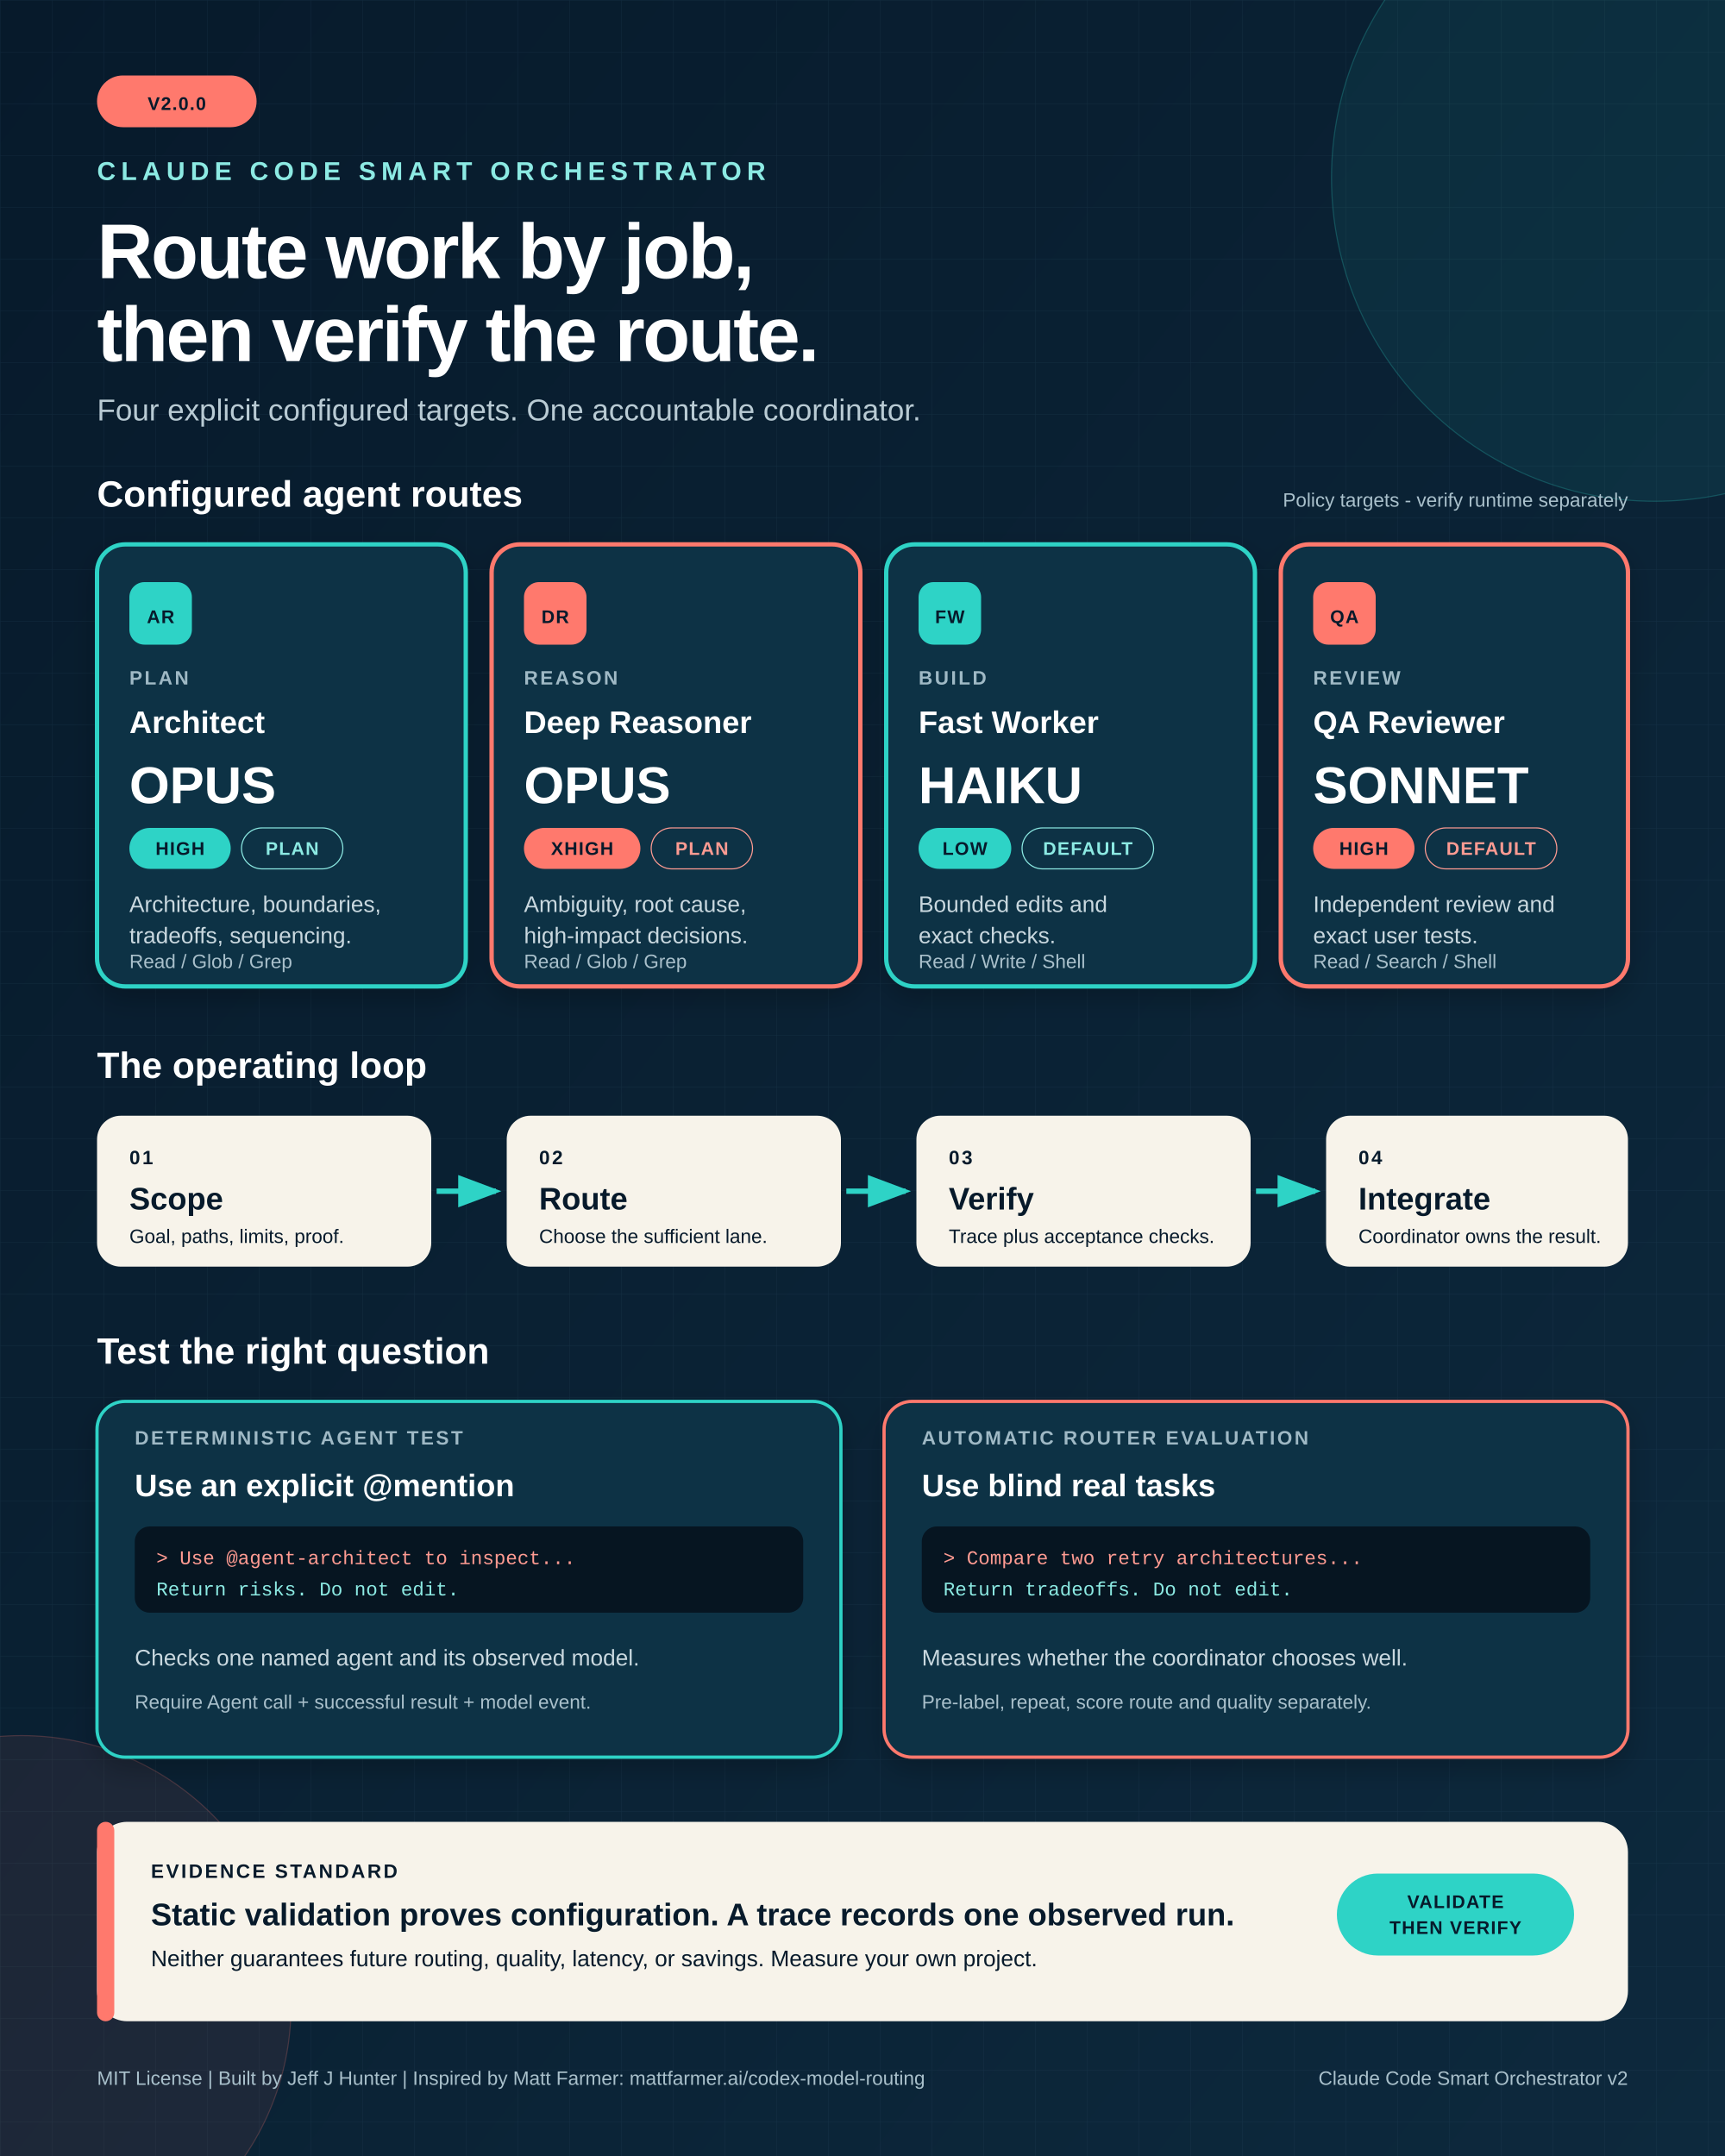
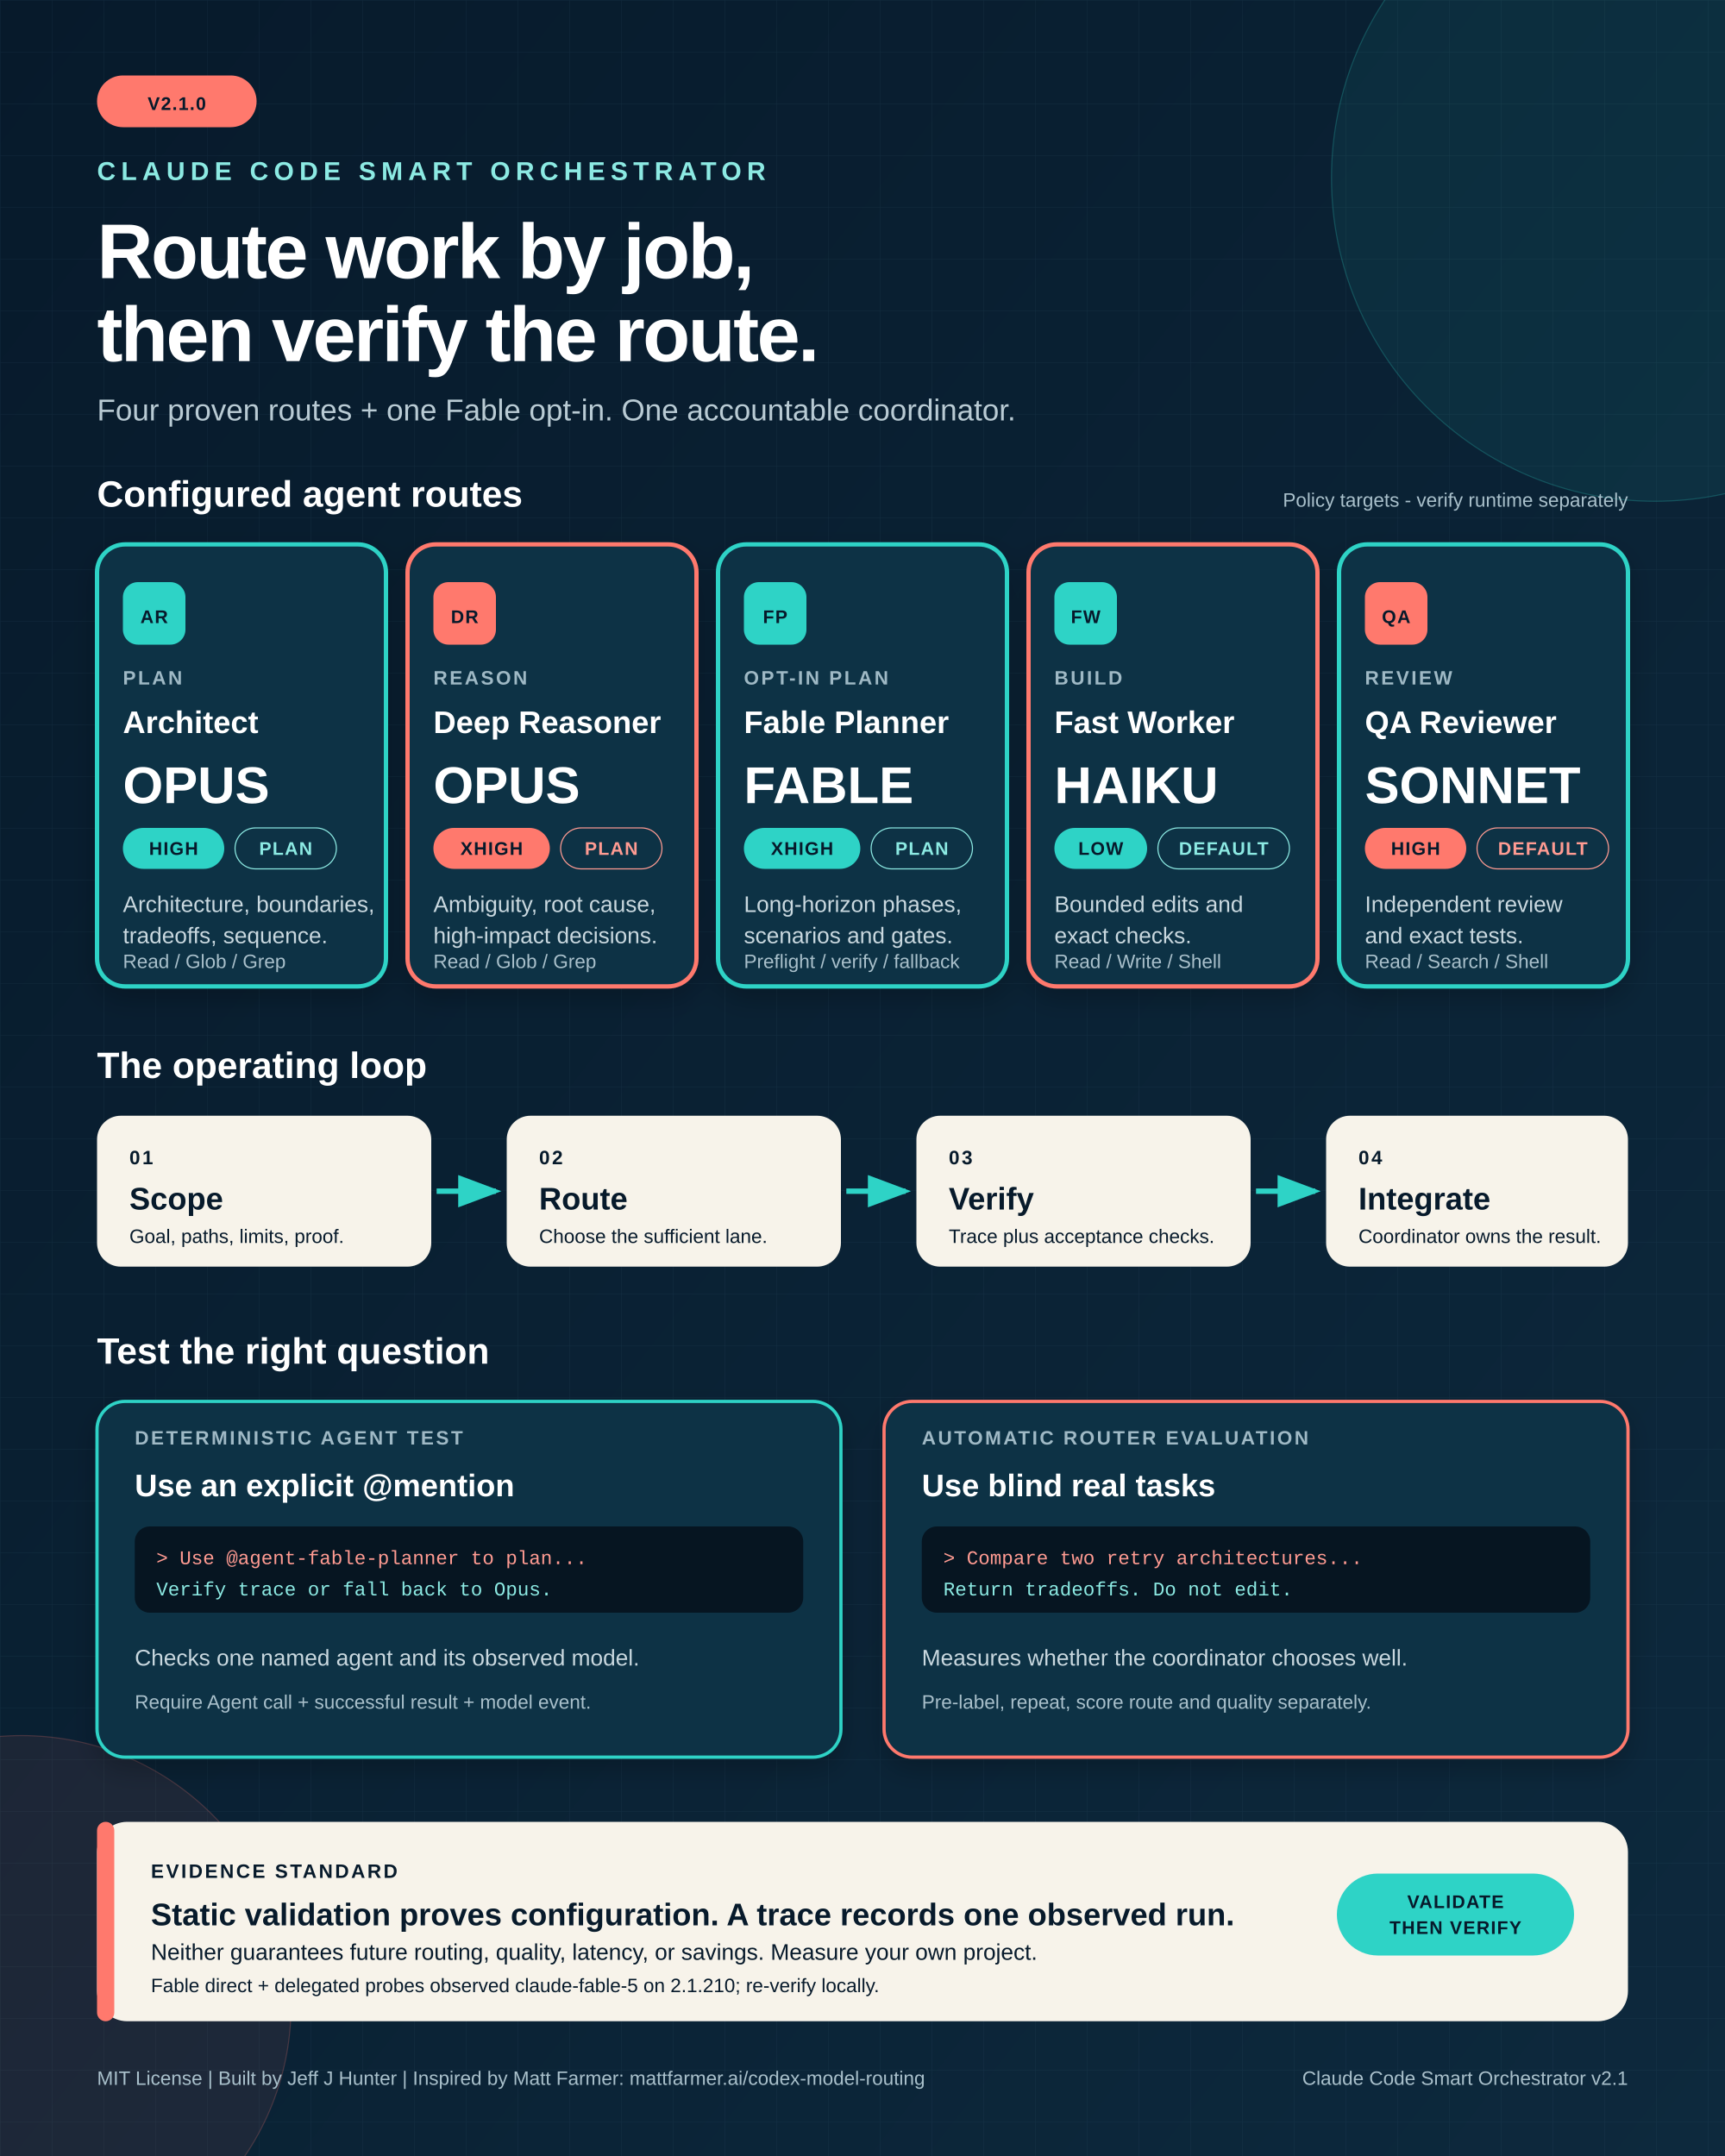
<svg xmlns="http://www.w3.org/2000/svg" width="1600" height="2000" viewBox="0 0 1600 2000" role="img" aria-labelledby="title desc">
  <defs>
    <linearGradient id="bg" x1="0" y1="0" x2="1" y2="1">
      <stop offset="0" stop-color="#071a2b" />
      <stop offset="1" stop-color="#0d293d" />
    </linearGradient>
    <pattern id="grid" width="48" height="48" patternUnits="userSpaceOnUse">
      <path d="M48 0H0V48" fill="none" stroke="#4b8196" stroke-opacity="0.12" stroke-width="1" />
    </pattern>
    <filter id="shadow" x="-20%" y="-20%" width="140%" height="140%">
      <feDropShadow dx="0" dy="10" stdDeviation="12" flood-color="#000000" flood-opacity="0.22" />
    </filter>
    <marker id="arrow" markerWidth="10" markerHeight="10" refX="7" refY="3" orient="auto" markerUnits="strokeWidth">
      <path d="M0,0 L0,6 L8,3 z" fill="#2ed3c6" />
    </marker>
    <style>
      .sans { font-family: "Segoe UI", Arial, sans-serif; }
      .mono { font-family: Consolas, "Courier New", monospace; }
      .eyebrow { font-size: 24px; font-weight: 800; letter-spacing: 5px; fill: #8ceae3; }
      .headline { font-size: 72px; font-weight: 850; letter-spacing: -2px; fill: #ffffff; }
      .subhead { font-size: 28px; font-weight: 450; fill: #b9cbd4; }
      .section { font-size: 34px; font-weight: 800; fill: #ffffff; }
      .card-title { font-size: 29px; font-weight: 800; fill: #ffffff; }
      .model { font-size: 48px; font-weight: 900; fill: #ffffff; }
      .label { font-size: 18px; font-weight: 800; letter-spacing: 2px; fill: #9fb9c5; }
      .body { font-size: 21px; font-weight: 450; fill: #c9d8df; }
      .small { font-size: 18px; font-weight: 500; fill: #a9c0cb; }
      .pill-text { font-size: 17px; font-weight: 850; letter-spacing: 1px; fill: #071a2b; }
      .dark-text { fill: #071a2b; }
      .teal-text { fill: #8ceae3; }
      .coral-text { fill: #ff9b92; }
      .white { fill: #ffffff; }
    </style>
  </defs>
  <rect width="1600" height="2000" fill="url(#bg)" />
  <rect width="1600" height="2000" fill="url(#grid)" />
  <circle cx="1535" cy="165" r="300" fill="#2ed3c6" fill-opacity="0.08" stroke="#2ed3c6" stroke-opacity="0.25" />
  <circle cx="20" cy="1860" r="250" fill="#ff796d" fill-opacity="0.08" stroke="#ff796d" stroke-opacity="0.22" />
  <g class="sans">
    <rect x="90" y="70" width="148" height="48" rx="24" fill="#ff796d" />
-     <text x="164" y="102" text-anchor="middle" class="pill-text">V2.0.0</text>
+     <text x="164" y="102" text-anchor="middle" class="pill-text">V2.1.0</text>
    <text x="90" y="167" class="eyebrow">CLAUDE CODE SMART ORCHESTRATOR</text>
    <text x="90" y="258" class="headline">Route work by job,</text>
    <text x="90" y="335" class="headline">then verify the route.</text>
-     <text x="90" y="390" class="subhead">Four explicit configured targets. One accountable coordinator.</text>
+     <text x="90" y="390" class="subhead">Four proven routes + one Fable opt-in. One accountable coordinator.</text>
    <text x="90" y="470" class="section">Configured agent routes</text>
    <text x="1510" y="470" text-anchor="end" class="small">Policy targets - verify runtime separately</text>
    <g filter="url(#shadow)">
-       <rect x="90" y="505" width="342" height="410" rx="26" fill="#0f3045" stroke="#2ed3c6" stroke-width="4" />
-       <rect x="456" y="505" width="342" height="410" rx="26" fill="#0f3045" stroke="#ff796d" stroke-width="4" />
-       <rect x="822" y="505" width="342" height="410" rx="26" fill="#0f3045" stroke="#2ed3c6" stroke-width="4" />
-       <rect x="1188" y="505" width="322" height="410" rx="26" fill="#0f3045" stroke="#ff796d" stroke-width="4" />
+       <rect x="90" y="505" width="268" height="410" rx="26" fill="#0f3045" stroke="#2ed3c6" stroke-width="4" />
+       <rect x="378" y="505" width="268" height="410" rx="26" fill="#0f3045" stroke="#ff796d" stroke-width="4" />
+       <rect x="666" y="505" width="268" height="410" rx="26" fill="#0f3045" stroke="#2ed3c6" stroke-width="4" />
+       <rect x="954" y="505" width="268" height="410" rx="26" fill="#0f3045" stroke="#ff796d" stroke-width="4" />
+       <rect x="1242" y="505" width="268" height="410" rx="26" fill="#0f3045" stroke="#2ed3c6" stroke-width="4" />
    </g>
-     <g transform="translate(120 540)">
+     <g transform="translate(114 540)">
      <rect width="58" height="58" rx="14" fill="#2ed3c6" />
      <text x="29" y="38" text-anchor="middle" class="pill-text">AR</text>
      <text y="95" class="label">PLAN</text>
      <text y="140" class="card-title">Architect</text>
      <text y="205" class="model">OPUS</text>
      <rect y="228" width="94" height="38" rx="19" fill="#2ed3c6" />
      <text x="47" y="253" text-anchor="middle" class="pill-text">HIGH</text>
      <rect x="104" y="228" width="94" height="38" rx="19" fill="none" stroke="#8ceae3" />
      <text x="151" y="253" text-anchor="middle" class="pill-text teal-text">PLAN</text>
      <text y="306" class="body">Architecture, boundaries,</text>
-       <text y="335" class="body">tradeoffs, sequencing.</text>
+       <text y="335" class="body">tradeoffs, sequence.</text>
      <text y="358" class="small">Read / Glob / Grep</text>
    </g>
-     <g transform="translate(486 540)">
+     <g transform="translate(402 540)">
      <rect width="58" height="58" rx="14" fill="#ff796d" />
      <text x="29" y="38" text-anchor="middle" class="pill-text">DR</text>
      <text y="95" class="label">REASON</text>
      <text y="140" class="card-title">Deep Reasoner</text>
      <text y="205" class="model">OPUS</text>
      <rect y="228" width="108" height="38" rx="19" fill="#ff796d" />
      <text x="54" y="253" text-anchor="middle" class="pill-text">XHIGH</text>
      <rect x="118" y="228" width="94" height="38" rx="19" fill="none" stroke="#ff9b92" />
      <text x="165" y="253" text-anchor="middle" class="pill-text coral-text">PLAN</text>
      <text y="306" class="body">Ambiguity, root cause,</text>
      <text y="335" class="body">high-impact decisions.</text>
      <text y="358" class="small">Read / Glob / Grep</text>
    </g>
-     <g transform="translate(852 540)">
+     <g transform="translate(690 540)">
+       <rect width="58" height="58" rx="14" fill="#2ed3c6" />
+       <text x="29" y="38" text-anchor="middle" class="pill-text">FP</text>
+       <text y="95" class="label">OPT-IN PLAN</text>
+       <text y="140" class="card-title">Fable Planner</text>
+       <text y="205" class="model">FABLE</text>
+       <rect y="228" width="108" height="38" rx="19" fill="#2ed3c6" />
+       <text x="54" y="253" text-anchor="middle" class="pill-text">XHIGH</text>
+       <rect x="118" y="228" width="94" height="38" rx="19" fill="none" stroke="#8ceae3" />
+       <text x="165" y="253" text-anchor="middle" class="pill-text teal-text">PLAN</text>
+       <text y="306" class="body">Long-horizon phases,</text>
+       <text y="335" class="body">scenarios and gates.</text>
+       <text y="358" class="small">Preflight / verify / fallback</text>
+     </g>
+     <g transform="translate(978 540)">
      <rect width="58" height="58" rx="14" fill="#2ed3c6" />
      <text x="29" y="38" text-anchor="middle" class="pill-text">FW</text>
      <text y="95" class="label">BUILD</text>
      <text y="140" class="card-title">Fast Worker</text>
      <text y="205" class="model">HAIKU</text>
      <rect y="228" width="86" height="38" rx="19" fill="#2ed3c6" />
      <text x="43" y="253" text-anchor="middle" class="pill-text">LOW</text>
      <rect x="96" y="228" width="122" height="38" rx="19" fill="none" stroke="#8ceae3" />
      <text x="157" y="253" text-anchor="middle" class="pill-text teal-text">DEFAULT</text>
      <text y="306" class="body">Bounded edits and</text>
      <text y="335" class="body">exact checks.</text>
      <text y="358" class="small">Read / Write / Shell</text>
    </g>
-     <g transform="translate(1218 540)">
+     <g transform="translate(1266 540)">
      <rect width="58" height="58" rx="14" fill="#ff796d" />
      <text x="29" y="38" text-anchor="middle" class="pill-text">QA</text>
      <text y="95" class="label">REVIEW</text>
      <text y="140" class="card-title">QA Reviewer</text>
      <text y="205" class="model">SONNET</text>
      <rect y="228" width="94" height="38" rx="19" fill="#ff796d" />
      <text x="47" y="253" text-anchor="middle" class="pill-text">HIGH</text>
      <rect x="104" y="228" width="122" height="38" rx="19" fill="none" stroke="#ff9b92" />
      <text x="165" y="253" text-anchor="middle" class="pill-text coral-text">DEFAULT</text>
-       <text y="306" class="body">Independent review and</text>
-       <text y="335" class="body">exact user tests.</text>
+       <text y="306" class="body">Independent review</text>
+       <text y="335" class="body">and exact tests.</text>
      <text y="358" class="small">Read / Search / Shell</text>
    </g>
    <text x="90" y="1000" class="section">The operating loop</text>
    <g>
      <rect x="90" y="1035" width="310" height="140" rx="22" fill="#f7f3ea" />
      <text x="120" y="1080" class="label dark-text">01</text>
      <text x="120" y="1122" class="card-title dark-text">Scope</text>
      <text x="120" y="1153" class="small dark-text">Goal, paths, limits, proof.</text>
      <line x1="405" y1="1105" x2="460" y2="1105" stroke="#2ed3c6" stroke-width="5" marker-end="url(#arrow)" />
      <rect x="470" y="1035" width="310" height="140" rx="22" fill="#f7f3ea" />
      <text x="500" y="1080" class="label dark-text">02</text>
      <text x="500" y="1122" class="card-title dark-text">Route</text>
      <text x="500" y="1153" class="small dark-text">Choose the sufficient lane.</text>
      <line x1="785" y1="1105" x2="840" y2="1105" stroke="#2ed3c6" stroke-width="5" marker-end="url(#arrow)" />
      <rect x="850" y="1035" width="310" height="140" rx="22" fill="#f7f3ea" />
      <text x="880" y="1080" class="label dark-text">03</text>
      <text x="880" y="1122" class="card-title dark-text">Verify</text>
      <text x="880" y="1153" class="small dark-text">Trace plus acceptance checks.</text>
      <line x1="1165" y1="1105" x2="1220" y2="1105" stroke="#2ed3c6" stroke-width="5" marker-end="url(#arrow)" />
      <rect x="1230" y="1035" width="280" height="140" rx="22" fill="#f7f3ea" />
      <text x="1260" y="1080" class="label dark-text">04</text>
      <text x="1260" y="1122" class="card-title dark-text">Integrate</text>
      <text x="1260" y="1153" class="small dark-text">Coordinator owns the result.</text>
    </g>
    <text x="90" y="1265" class="section">Test the right question</text>
    <g filter="url(#shadow)">
      <rect x="90" y="1300" width="690" height="330" rx="26" fill="#0f3045" stroke="#2ed3c6" stroke-width="3" />
      <rect x="820" y="1300" width="690" height="330" rx="26" fill="#0f3045" stroke="#ff796d" stroke-width="3" />
    </g>
    <g transform="translate(125 1340)">
      <text class="label">DETERMINISTIC AGENT TEST</text>
      <text y="48" class="card-title">Use an explicit @mention</text>
      <rect y="76" width="620" height="80" rx="14" fill="#061521" />
-       <text x="20" y="111" class="mono small coral-text">&gt; Use @agent-architect to inspect...</text>
-       <text x="20" y="140" class="mono small teal-text">Return risks. Do not edit.</text>
+       <text x="20" y="111" class="mono small coral-text">&gt; Use @agent-fable-planner to plan...</text>
+       <text x="20" y="140" class="mono small teal-text">Verify trace or fall back to Opus.</text>
      <text y="205" class="body">Checks one named agent and its observed model.</text>
      <text y="245" class="small">Require Agent call + successful result + model event.</text>
    </g>
    <g transform="translate(855 1340)">
      <text class="label">AUTOMATIC ROUTER EVALUATION</text>
      <text y="48" class="card-title">Use blind real tasks</text>
      <rect y="76" width="620" height="80" rx="14" fill="#061521" />
      <text x="20" y="111" class="mono small coral-text">&gt; Compare two retry architectures...</text>
      <text x="20" y="140" class="mono small teal-text">Return tradeoffs. Do not edit.</text>
      <text y="205" class="body">Measures whether the coordinator chooses well.</text>
      <text y="245" class="small">Pre-label, repeat, score route and quality separately.</text>
    </g>
    <g transform="translate(90 1690)">
      <rect width="1420" height="185" rx="28" fill="#f7f3ea" />
      <rect width="16" height="185" rx="8" fill="#ff796d" />
      <text x="50" y="52" class="label dark-text">EVIDENCE STANDARD</text>
      <text x="50" y="96" class="card-title dark-text">Static validation proves configuration. A trace records one observed run.</text>
-       <text x="50" y="134" class="body dark-text">Neither guarantees future routing, quality, latency, or savings. Measure your own project.</text>
+       <text x="50" y="128" class="body dark-text">Neither guarantees future routing, quality, latency, or savings. Measure your own project.</text>
+       <text x="50" y="158" class="small dark-text">Fable direct + delegated probes observed claude-fable-5 on 2.1.210; re-verify locally.</text>
      <rect x="1150" y="48" width="220" height="76" rx="38" fill="#2ed3c6" />
      <text x="1260" y="80" text-anchor="middle" class="pill-text">VALIDATE</text>
      <text x="1260" y="104" text-anchor="middle" class="pill-text">THEN VERIFY</text>
    </g>
    <text x="90" y="1934" class="small">MIT License | Built by Jeff J Hunter | Inspired by Matt Farmer: mattfarmer.ai/codex-model-routing</text>
-     <text x="1510" y="1934" text-anchor="end" class="small">Claude Code Smart Orchestrator v2</text>
+     <text x="1510" y="1934" text-anchor="end" class="small">Claude Code Smart Orchestrator v2.1</text>
  </g>
</svg>
